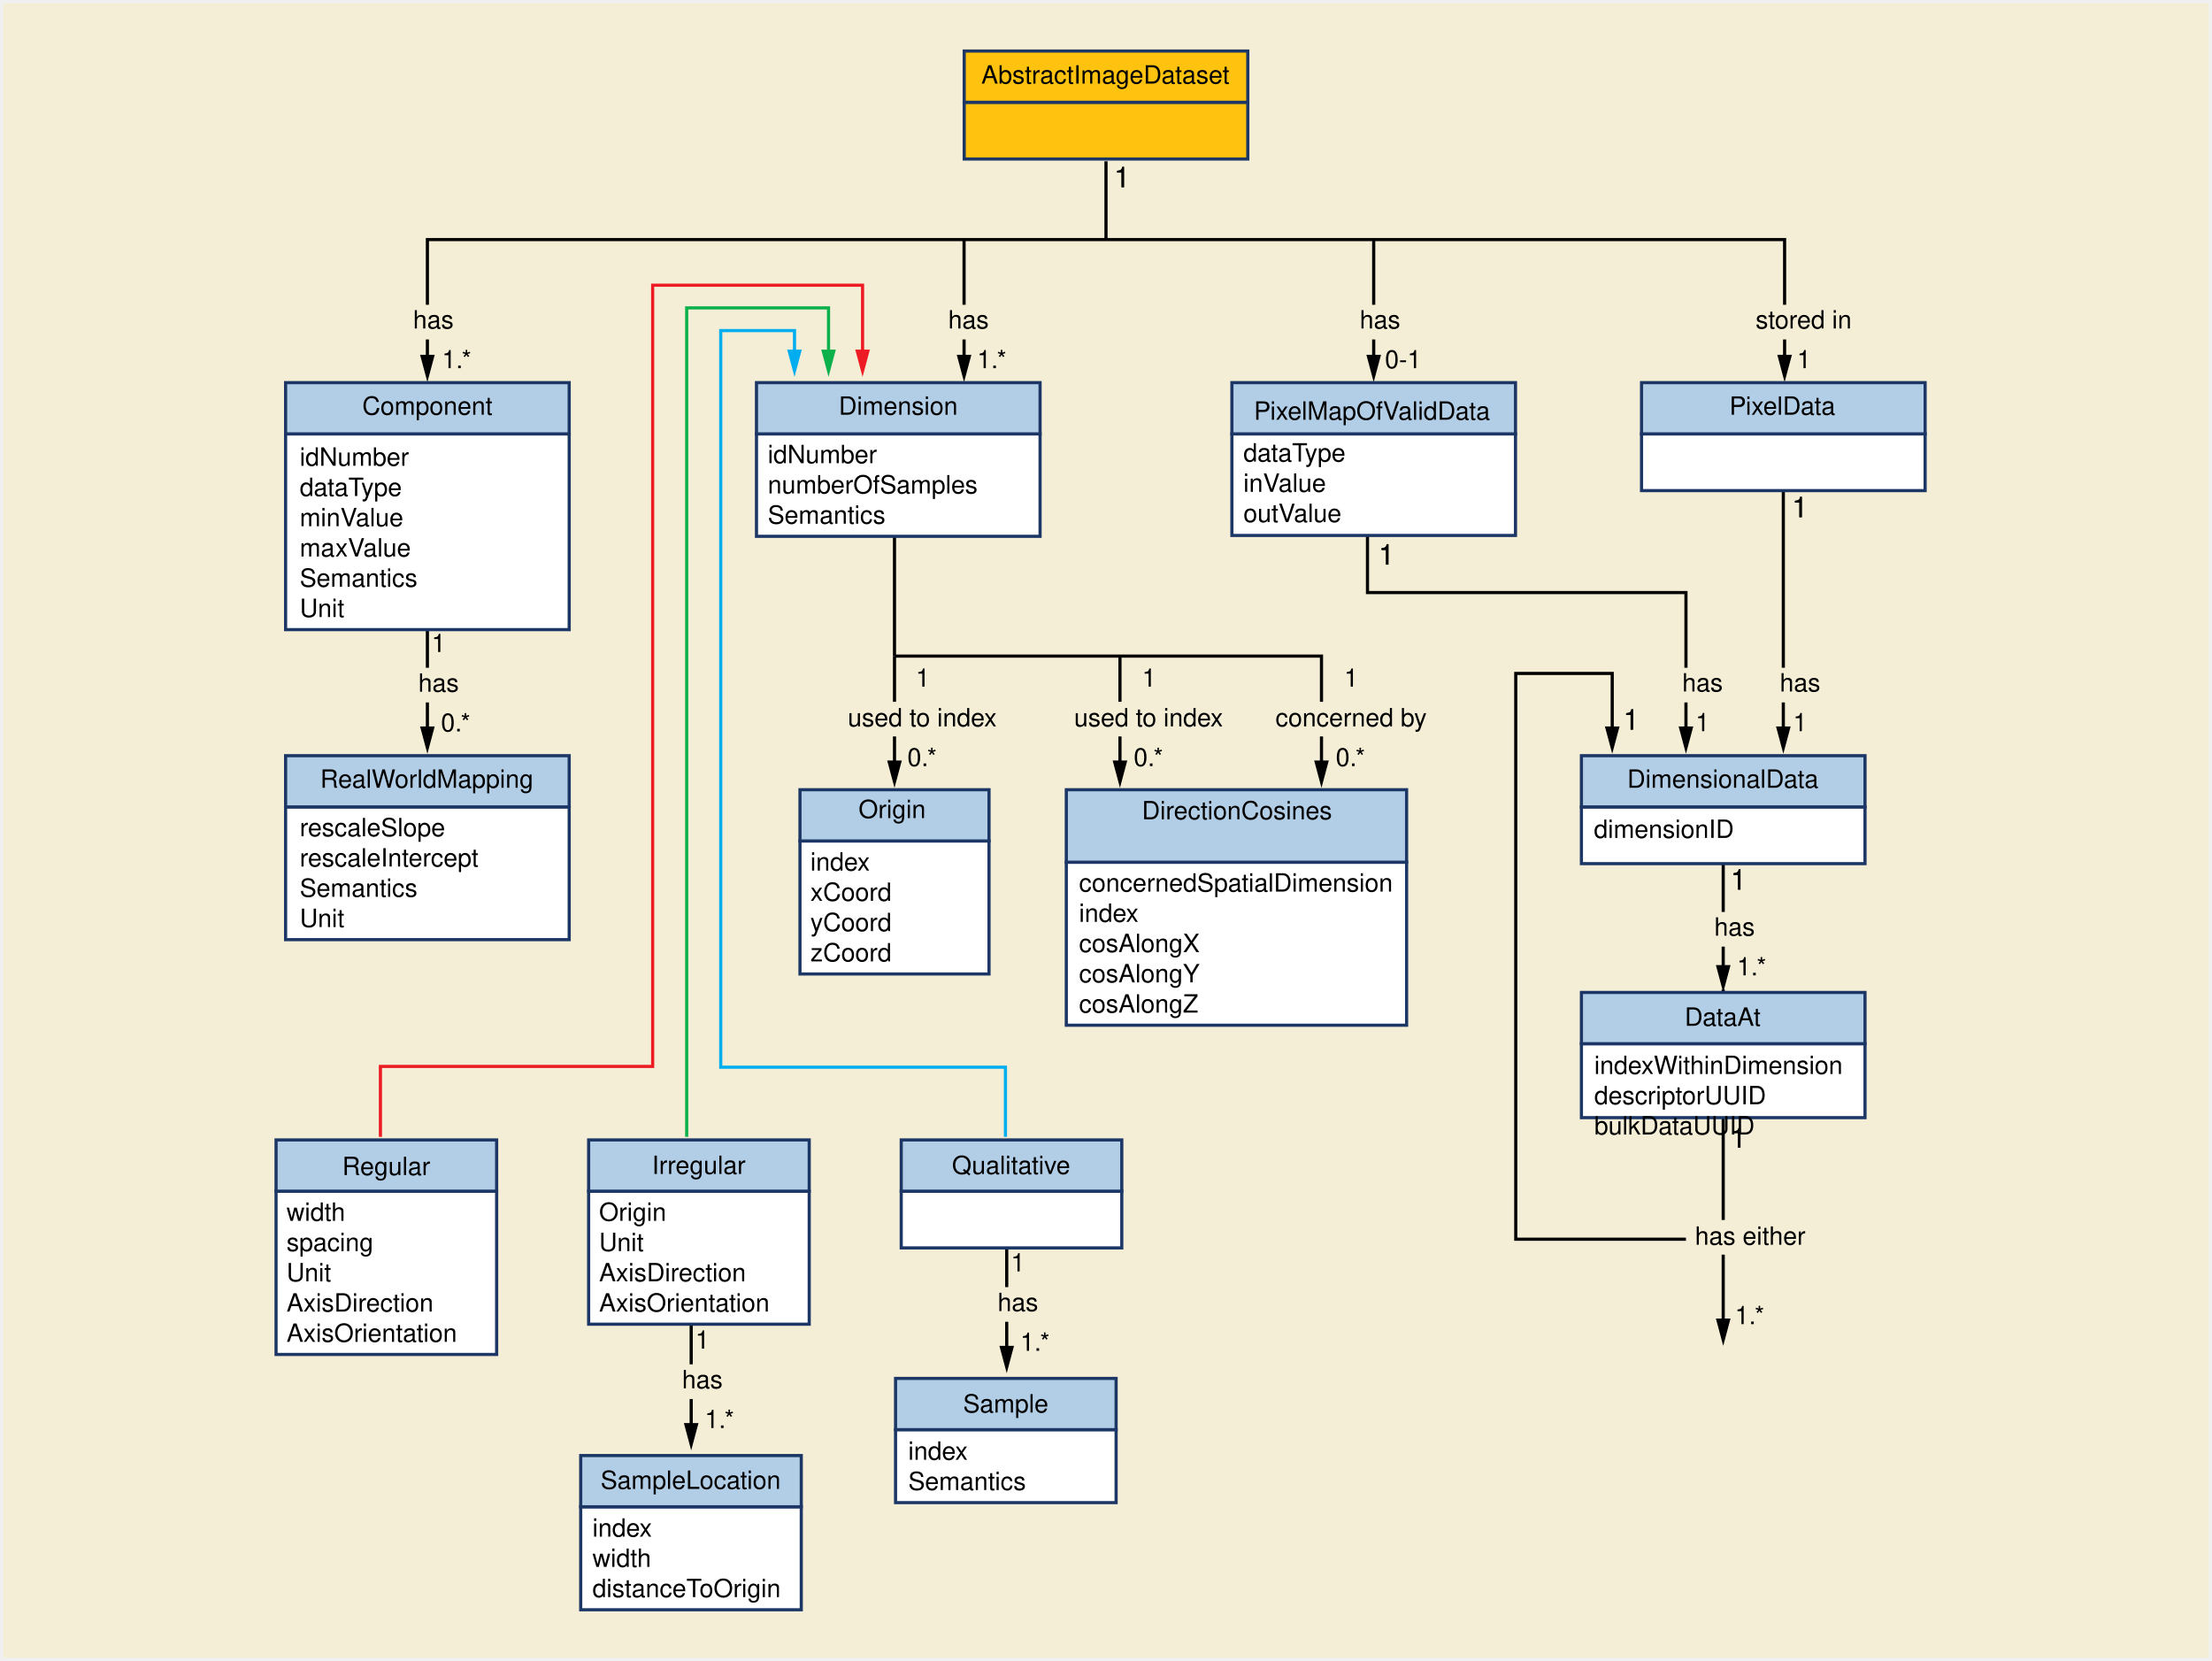
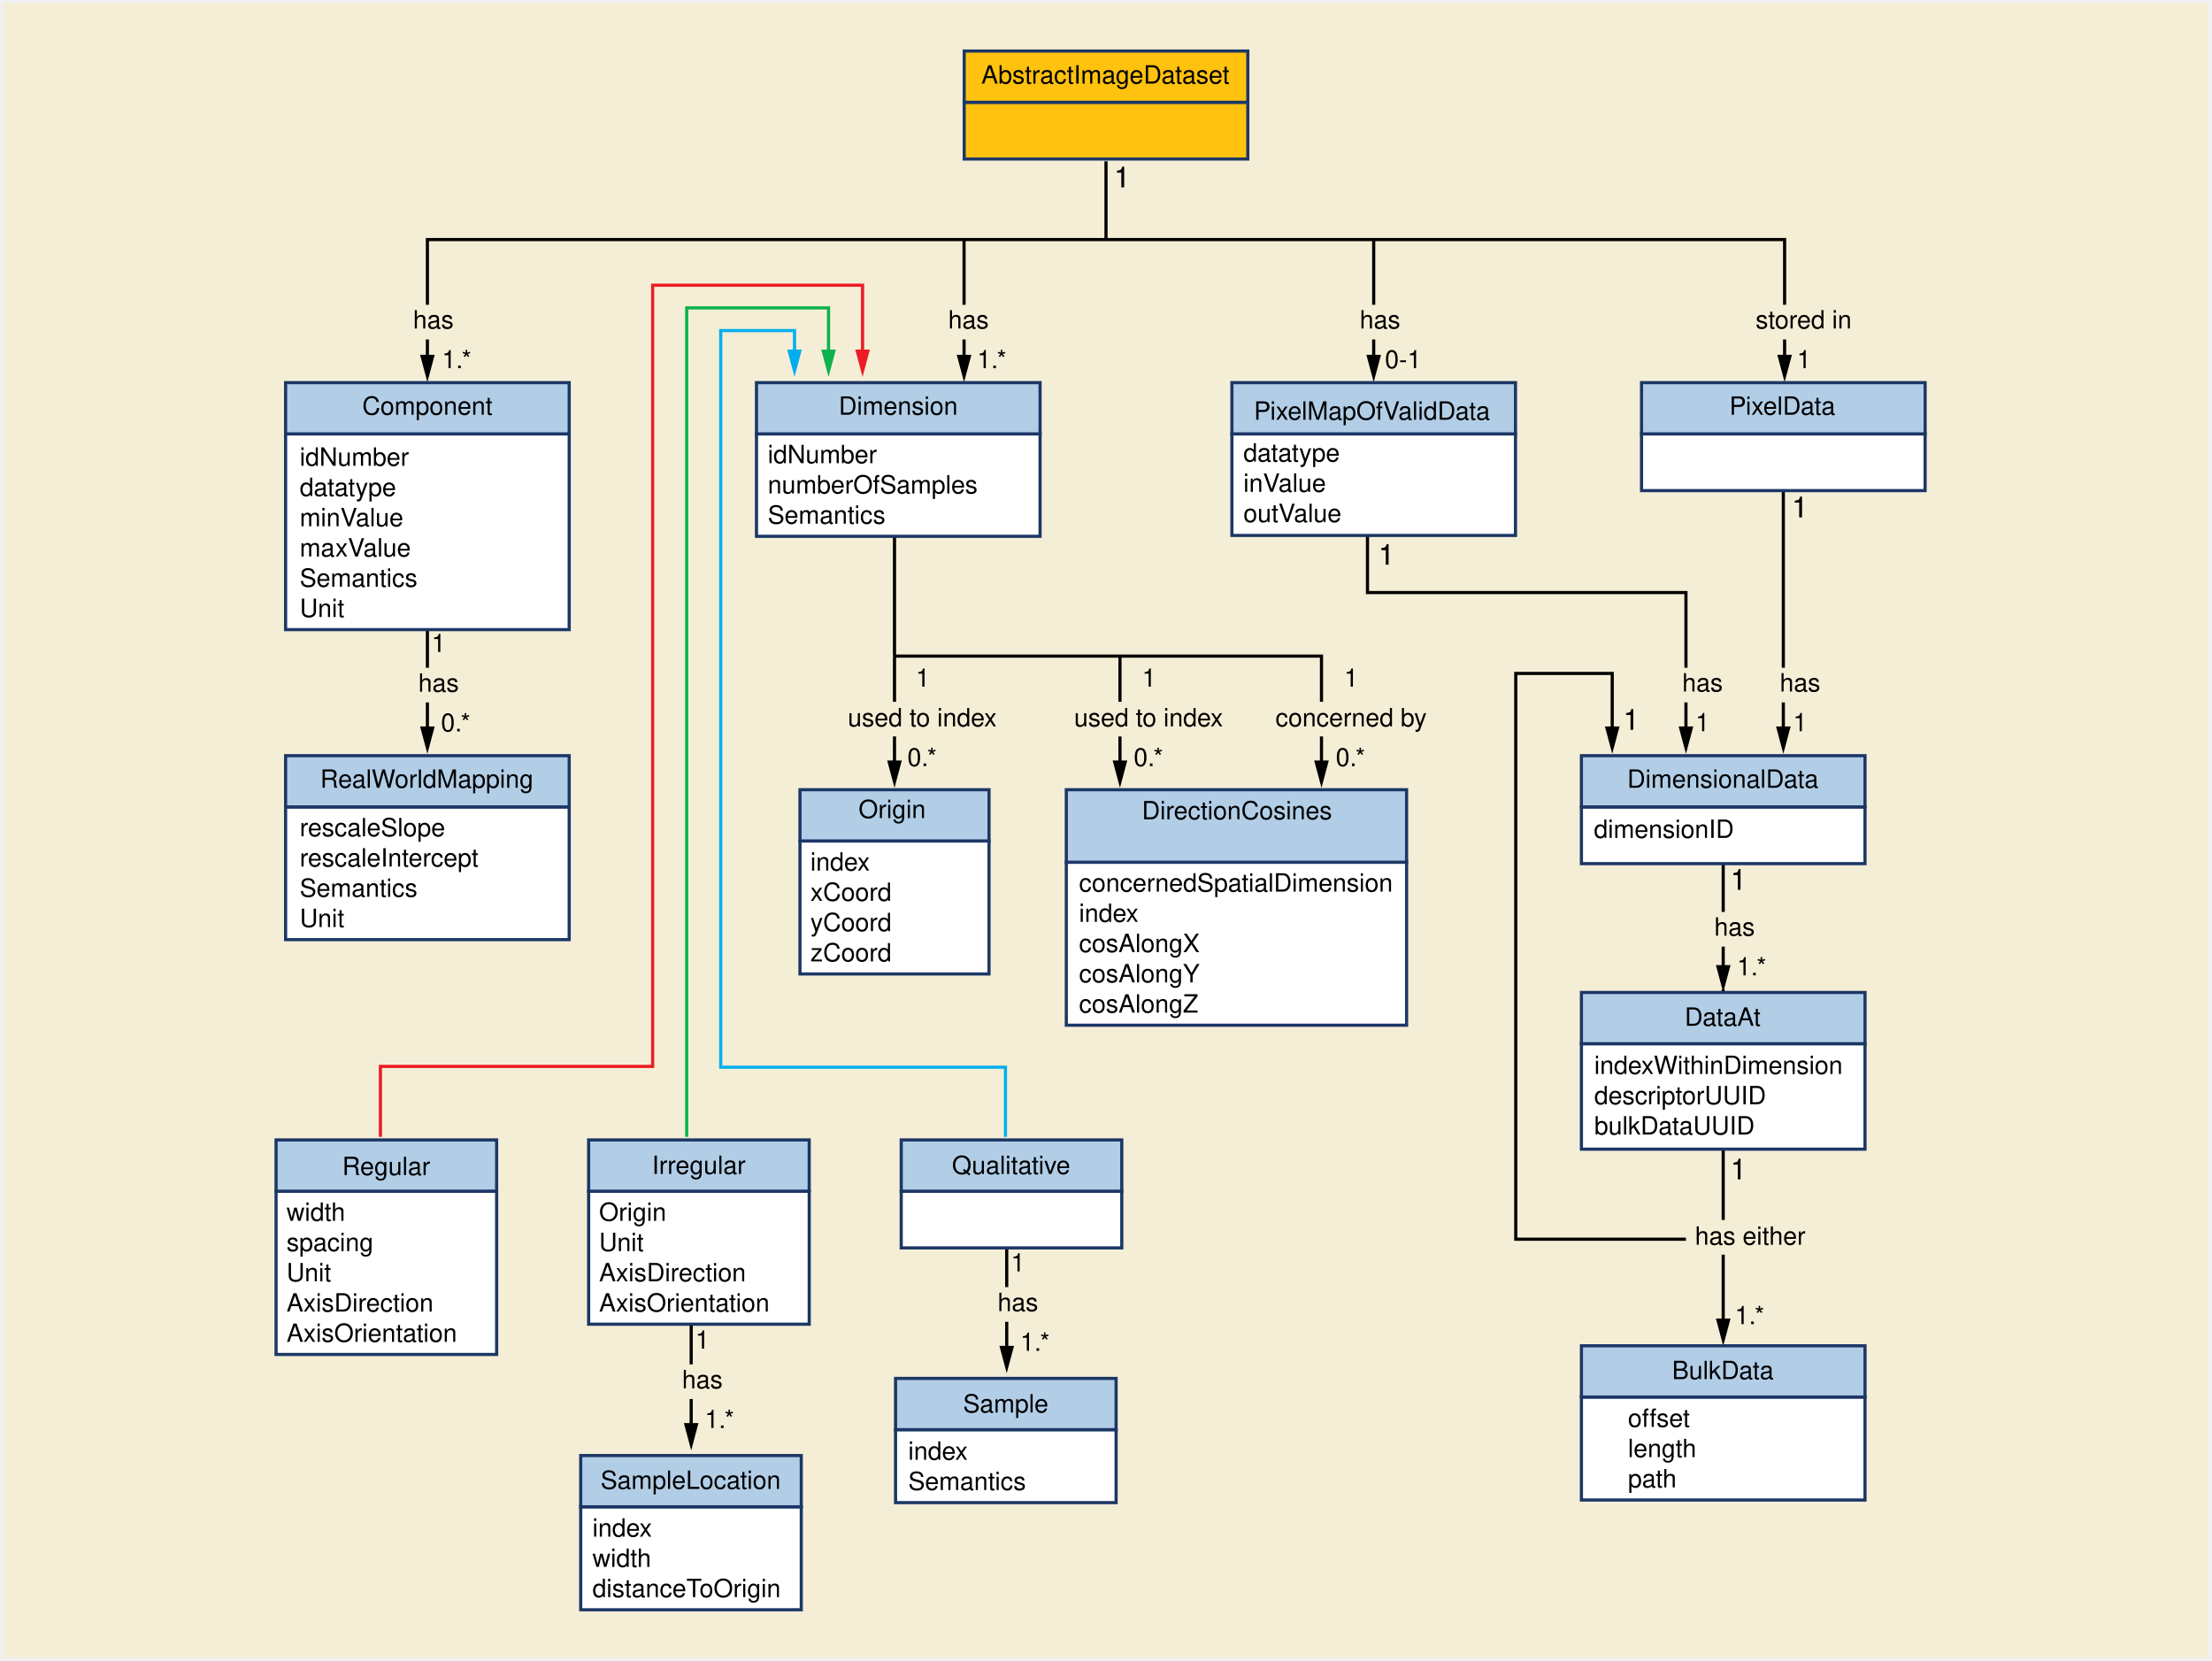
<svg xmlns="http://www.w3.org/2000/svg" version="1.1" id="Layer_1" x="0px" y="0px" width="702px" height="527px" viewBox="0 0 702 527" enable-background="new 0 0 702 527" xml:space="preserve">
  <defs>
    <style type="text/css">
	text {
	  font-family: Helvetica, Verdana, ArialUnicodeMS, san-serif
	}
	</style>
  </defs>
  <g>
   </g>
  <g>
    <rect x="1" y="1" fill="#F5EED6" width="700" height="525" />
    <g>
      <line fill="none" stroke="#000000" x1="351" y1="51.179" x2="351" y2="76.02" />
      <g>
        <g>
          <line fill="none" stroke="#000000" x1="135.637" y1="199.549" x2="135.637" y2="232.106" />
          <g>
            <polygon points="133.312,230.521 135.637,239.193 137.961,230.521      " />
          </g>
        </g>
      </g>
      <g>
        <g>
          <polyline fill="none" stroke="#000000" points="566.362,114.166 566.362,76.02 135.637,76.02 135.637,114.166     " />
          <g>
            <polygon points="568.687,112.58 566.362,121.253 564.038,112.58      " />
          </g>
          <g>
            <polygon points="133.312,112.58 135.637,121.253 137.961,112.58      " />
          </g>
        </g>
      </g>
      <g>
        <g>
          <line fill="none" stroke="#000000" x1="305.956" y1="76.02" x2="305.956" y2="114.164" />
          <g>
            <polygon points="303.632,112.578 305.956,121.251 308.28,112.578      " />
          </g>
        </g>
      </g>
      <g>
        <g>
          <line fill="none" stroke="#000000" x1="435.956" y1="76.02" x2="435.956" y2="114.164" />
          <g>
            <polygon points="433.632,112.578 435.956,121.251 438.28,112.578      " />
          </g>
        </g>
      </g>
      <g>
        <g>
          <line fill="none" stroke="#000000" x1="219.356" y1="420.587" x2="219.356" y2="453.144" />
          <g>
            <polygon points="217.032,451.559 219.356,460.231 221.68,451.559      " />
          </g>
        </g>
      </g>
      <g>
        <g>
          <line fill="none" stroke="#000000" x1="319.493" y1="396.084" x2="319.493" y2="428.641" />
          <g>
            <polygon points="317.168,427.056 319.493,435.729 321.817,427.056      " />
          </g>
        </g>
      </g>
      <g>
        <g>
          <line fill="none" stroke="#000000" x1="283.879" y1="208.19" x2="283.879" y2="242.905" />
          <g>
            <polygon points="281.555,241.319 283.879,249.992 286.203,241.319      " />
          </g>
        </g>
      </g>
      <line fill="none" stroke="#000000" x1="283.877" y1="170.028" x2="283.877" y2="208.19" />
      <g>
        <g>
          <line fill="none" stroke="#000000" x1="355.433" y1="208.19" x2="355.433" y2="242.905" />
          <g>
            <polygon points="353.108,241.319 355.433,249.992 357.757,241.319      " />
          </g>
        </g>
      </g>
      <g>
        <g>
          <polyline fill="none" stroke="#000000" points="283.879,208.19 419.387,208.19 419.387,242.905     " />
          <g>
            <polygon points="417.062,241.319 419.387,249.992 421.711,241.319      " />
          </g>
        </g>
      </g>
      <g>
        <g>
          <line fill="none" stroke="#000000" x1="565.956" y1="155.679" x2="565.956" y2="232.106" />
          <g>
            <polygon points="563.632,230.521 565.956,239.193 568.28,230.521      " />
          </g>
        </g>
      </g>
      <g>
        <g>
          <line fill="none" stroke="#000000" x1="546.88" y1="273.842" x2="546.88" y2="307.835" />
          <g>
            <polygon points="544.556,306.25 546.88,314.923 549.204,306.25      " />
          </g>
        </g>
      </g>
      <g>
        <g>
          <line fill="none" stroke="#000000" x1="546.88" y1="313.99" x2="546.88" y2="419.976" />
          <g>
            <polygon points="544.556,418.391 546.88,427.063 549.204,418.391      " />
          </g>
        </g>
      </g>
      <g>
        <g>
          <polyline fill="none" stroke="#000000" points="433.984,170.028 433.984,188.029 433.869,188.029 535.056,188.029       535.056,232.106     " />
          <g>
            <polygon points="532.731,230.521 535.056,239.193 537.38,230.521      " />
          </g>
        </g>
      </g>
      <g>
        <g>
          <polyline fill="none" stroke="#000000" points="546.88,393.22 481.044,393.22 481.044,213.69 511.656,213.69 511.656,232.106           " />
          <g>
            <polygon points="509.332,230.521 511.656,239.193 513.98,230.521      " />
          </g>
        </g>
      </g>
      <g>
        <g>
          <polyline fill="none" stroke="#00AEEF" points="319.092,360.74 319.092,338.64 228.731,338.64 228.731,104.899 252.144,104.899       252.144,112.514     " />
          <g>
            <polygon fill="#00AEEF" points="249.819,110.929 252.144,119.602 254.468,110.929      " />
          </g>
        </g>
      </g>
      <g>
        <g>
          <polyline fill="none" stroke="#ED1C24" points="120.729,360.74 120.729,338.39 207.131,338.39 207.131,90.499 273.744,90.499       273.744,112.514     " />
          <g>
            <polygon fill="#ED1C24" points="271.42,110.929 273.744,119.602 276.068,110.929      " />
          </g>
        </g>
      </g>
      <g>
        <g>
          <polyline fill="none" stroke="#0DB14B" points="217.931,360.74 217.931,97.699 262.944,97.699 262.944,112.514     " />
          <g>
            <polygon fill="#0DB14B" points="260.62,110.929 262.944,119.602 265.268,110.929      " />
          </g>
        </g>
      </g>
      <g>
        <rect x="306" y="32.457" fill="#FFC20E" stroke="#1C3766" width="90" height="18" />
        <rect x="306" y="16.196" fill="#FFC20E" stroke="#1C3766" width="90" height="16.261" />
        <rect x="311.421" y="20.798" fill="none" width="79.157" height="9.729" />
        <text transform="matrix(1 0 0 1 311.4253 26.5249)" font-size="8">AbstractImageDataset</text>
      </g>
      <g>
        <rect x="520.956" y="137.679" fill="#FFFFFF" stroke="#1C3766" width="90" height="18" />
        <rect x="520.956" y="121.418" fill="#B2CEE7" stroke="#1C3766" width="90" height="16.261" />
        <rect x="530.828" y="125.871" fill="none" width="70.252" height="8.883" />
        <text transform="matrix(1 0 0 1 548.8379 131.5991)" font-size="8">PixelData</text>
      </g>
      <g>
        <rect x="90.637" y="137.679" fill="#FFFFFF" stroke="#1C3766" width="90" height="62.112" />
        <rect x="90.637" y="121.418" fill="#B2CEE7" stroke="#1C3766" width="90" height="16.261" />
        <rect x="100.51" y="125.87" fill="none" width="70.253" height="8.883" />
        <text transform="matrix(1 0 0 1 114.9561 131.5952)" font-size="8">Component</text>
        <rect x="95.126" y="142.062" fill="none" width="37.348" height="57.728" />
        <text transform="matrix(1 0 0 1 95.125 147.7871)">
          <tspan x="0" y="0" font-size="8">idNumber</tspan>
-           <tspan x="0" y="9.6" font-size="8">dataType</tspan>
+           <tspan x="0" y="9.6" font-size="8">datatype</tspan>
          <tspan x="0" y="19.2" font-size="8">minValue</tspan>
          <tspan x="0" y="28.8" font-size="8">maxValue</tspan>
          <tspan x="0" y="38.4" font-size="8">Semantics</tspan>
          <tspan x="0" y="48" font-size="8">Unit</tspan>
        </text>
      </g>
      <g>
        <rect x="240.077" y="137.679" fill="#FFFFFF" stroke="#1C3766" width="90" height="32.504" />
        <rect x="240.077" y="121.418" fill="#B2CEE7" stroke="#1C3766" width="90" height="16.261" />
        <rect x="249.95" y="125.871" fill="none" width="70.254" height="8.883" />
        <text transform="matrix(1 0 0 1 266.1792 131.5991)" font-size="8">Dimension</text>
        <rect x="243.657" y="141.252" fill="none" width="59.578" height="28.929" />
        <text transform="matrix(1 0 0 1 243.6548 146.9785)">
          <tspan x="0" y="0" font-size="8">idNumber</tspan>
          <tspan x="0" y="9.6" font-size="8">numberOfSamples</tspan>
          <tspan x="0" y="19.2" font-size="8">Semantics</tspan>
        </text>
      </g>
      <g>
        <rect x="390.956" y="137.679" fill="#FFFFFF" stroke="#1C3766" width="90" height="32.228" />
        <rect x="390.956" y="121.418" fill="#B2CEE7" stroke="#1C3766" width="90" height="16.261" />
        <rect x="397.938" y="127.461" fill="none" width="76.035" height="9.729" />
        <text transform="matrix(1 0 0 1 397.9385 133.186)" font-size="8">PixelMapOfValidData</text>
        <rect x="394.604" y="140.734" fill="none" width="59.578" height="28.929" />
        <text transform="matrix(1 0 0 1 394.6055 146.4609)">
-           <tspan x="0" y="0" font-size="8">dataType</tspan>
+           <tspan x="0" y="0" font-size="8">datatype</tspan>
          <tspan x="0" y="9.6" font-size="8">inValue</tspan>
          <tspan x="0" y="19.2" font-size="8">outValue</tspan>
        </text>
      </g>
      <g>
-         <rect x="501.88" y="331.183" fill="#FFFFFF" stroke="#1C3766" width="90" height="23.463" />
+         <rect x="501.88" y="331.183" fill="#FFFFFF" stroke="#1C3766" width="90" height="33.463" />
        <rect x="501.88" y="314.923" fill="#B2CEE7" stroke="#1C3766" width="90" height="16.26" />
        <rect x="518.193" y="319.776" fill="none" width="57.371" height="9.729" />
        <text transform="matrix(1 0 0 1 534.6455 325.498)" font-size="8">DataAt</text>
        <rect x="505.963" y="335.075" fill="none" width="62.691" height="19.328" />
        <text transform="matrix(1 0 0 1 505.959 340.7969)">
          <tspan x="0" y="0" font-size="8">indexWithinDimension</tspan>
          <tspan x="0" y="9.6" font-size="8">descriptorUUID</tspan>
          <tspan x="0" y="19.2" font-size="8">bulkDataUUID</tspan>
        </text>
      </g>
      <g>
        <rect x="90.637" y="256.05" fill="#FFFFFF" stroke="#1C3766" width="90" height="42.113" />
        <rect x="90.637" y="239.792" fill="#B2CEE7" stroke="#1C3766" width="90" height="16.258" />
        <rect x="100.51" y="244.245" fill="none" width="70.253" height="8.881" />
        <text transform="matrix(1 0 0 1 101.6201 249.9692)" font-size="8">RealWorldMapping</text>
        <rect x="95.126" y="259.632" fill="none" width="56.918" height="38.527" />
        <text transform="matrix(1 0 0 1 95.125 265.3613)">
          <tspan x="0" y="0" font-size="8">rescaleSlope</tspan>
          <tspan x="0" y="9.6" font-size="8">rescaleIntercept</tspan>
          <tspan x="0" y="19.2" font-size="8">Semantics</tspan>
          <tspan x="0" y="28.8" font-size="8">Unit</tspan>
        </text>
      </g>
      <g>
        <rect x="253.881" y="266.849" fill="#FFFFFF" stroke="#1C3766" width="59.996" height="42.209" />
        <rect x="253.881" y="250.591" fill="#B2CEE7" stroke="#1C3766" width="59.996" height="16.258" />
        <rect x="260.681" y="253.856" fill="none" width="44.892" height="9.727" />
        <text transform="matrix(1 0 0 1 272.4585 259.5811)" font-size="8">Origin</text>
        <rect x="257.187" y="270.53" fill="none" width="54.251" height="38.527" />
        <text transform="matrix(1 0 0 1 257.186 276.2588)">
          <tspan x="0" y="0" font-size="8">index</tspan>
          <tspan x="0" y="9.6" font-size="8">xCoord</tspan>
          <tspan x="0" y="19.2" font-size="8">yCoord</tspan>
          <tspan x="0" y="28.8" font-size="8">zCoord</tspan>
        </text>
      </g>
      <g>
        <rect x="501.877" y="256.05" fill="#FFFFFF" stroke="#1C3766" width="90" height="18" />
        <rect x="501.877" y="239.792" fill="#B2CEE7" stroke="#1C3766" width="90" height="16.258" />
        <rect x="511.75" y="244.245" fill="none" width="70.254" height="8.881" />
        <text transform="matrix(1 0 0 1 516.416 249.9727)" font-size="8">DimensionalData</text>
        <rect x="505.838" y="260.157" fill="none" width="44.465" height="9.729" />
        <text transform="matrix(1 0 0 1 505.8359 265.8848)" font-size="8">dimensionID</text>
      </g>
      <g>
        <rect x="338.403" y="273.589" fill="#FFFFFF" stroke="#1C3766" width="107.995" height="51.729" />
        <rect x="338.403" y="250.591" fill="#B2CEE7" stroke="#1C3766" width="107.995" height="22.998" />
        <rect x="358.151" y="254.259" fill="none" width="68.923" height="19.326" />
        <text transform="matrix(1 0 0 1 362.3867 259.9878)">
          <tspan x="0" y="0" font-size="8">DirectionCosines</tspan>
        </text>
        <rect x="342.43" y="277.188" fill="none" width="99.607" height="48.129" />
        <text transform="matrix(1 0 0 1 342.4346 282.916)">
          <tspan x="0" y="0" font-size="8">concernedSpatialDimension</tspan>
          <tspan x="0" y="9.6" font-size="8">index</tspan>
          <tspan x="0" y="19.2" font-size="8">cosAlongX</tspan>
          <tspan x="0" y="28.8" font-size="8">cosAlongY</tspan>
          <tspan x="0" y="38.4" font-size="8">cosAlongZ</tspan>
        </text>
      </g>
      <g>
        <rect x="184.293" y="478.128" fill="#FFFFFF" stroke="#1C3766" width="70" height="32.676" />
        <rect x="184.293" y="461.868" fill="#B2CEE7" stroke="#1C3766" width="70" height="16.26" />
        <rect x="190.607" y="466.723" fill="none" width="57.371" height="9.729" />
        <text transform="matrix(1 0 0 1 190.6045 472.4473)" font-size="8">SampleLocation</text>
        <rect x="188.021" y="481.873" fill="none" width="60.473" height="28.93" />
        <text transform="matrix(1 0 0 1 188.0186 487.5977)">
          <tspan x="0" y="0" font-size="8">index</tspan>
          <tspan x="0" y="9.6" font-size="8">width</tspan>
          <tspan x="0" y="19.2" font-size="8">distanceToOrigin</tspan>
        </text>
      </g>
      <g>
        <rect x="284.212" y="453.653" fill="#FFFFFF" stroke="#1C3766" width="69.995" height="23.154" />
        <rect x="284.212" y="437.392" fill="#B2CEE7" stroke="#1C3766" width="69.995" height="16.262" />
        <rect x="288.239" y="457.479" fill="none" width="37.349" height="19.328" />
        <text transform="matrix(1 0 0 1 288.2368 463.2012)">
          <tspan x="0" y="0" font-size="8">index</tspan>
          <tspan x="0" y="9.6" font-size="8">Semantics</tspan>
        </text>
        <rect x="305.65" y="442.483" fill="none" width="27.129" height="9.729" />
        <text transform="matrix(1 0 0 1 305.6494 448.2051)" font-size="8">Sample</text>
      </g>
      <g>
        <rect x="186.812" y="377.979" fill="#FFFFFF" stroke="#1C3766" width="70" height="42.209" />
        <rect x="186.812" y="361.718" fill="#B2CEE7" stroke="#1C3766" width="70" height="16.262" />
        <rect x="190.118" y="381.659" fill="none" width="54.254" height="38.529" />
        <text transform="matrix(1 0 0 1 190.1167 387.3877)">
          <tspan x="0" y="0" font-size="8">Origin</tspan>
          <tspan x="0" y="9.6" font-size="8">Unit</tspan>
          <tspan x="0" y="19.2" font-size="8">AxisDirection</tspan>
          <tspan x="0" y="28.8" font-size="8">AxisOrientation</tspan>
        </text>
        <rect x="206.865" y="366.782" fill="none" width="29.895" height="9.729" />
        <text transform="matrix(1 0 0 1 206.9165 372.5117)" font-size="8">Irregular</text>
      </g>
      <g>
        <rect x="87.612" y="377.979" fill="#FFFFFF" stroke="#1C3766" width="70" height="51.809" />
        <rect x="87.612" y="361.718" fill="#B2CEE7" stroke="#1C3766" width="70" height="16.262" />
        <rect x="90.935" y="381.655" fill="none" width="54.254" height="48.129" />
        <text transform="matrix(1 0 0 1 90.9326 387.3867)">
          <tspan x="0" y="0" font-size="8">width</tspan>
          <tspan x="0" y="9.6" font-size="8">spacing</tspan>
          <tspan x="0" y="19.2" font-size="8">Unit</tspan>
          <tspan x="0" y="28.8" font-size="8">AxisDirection</tspan>
          <tspan x="0" y="38.4" font-size="8">AxisOrientation</tspan>
        </text>
        <rect x="108.552" y="367.142" fill="none" width="28.121" height="9.729" />
        <text transform="matrix(1 0 0 1 108.6035 372.8711)" font-size="8">Regular</text>
      </g>
      <g>
        <rect x="286.012" y="377.979" fill="#FFFFFF" stroke="#1C3766" width="69.998" height="17.998" />
        <rect x="286.012" y="361.718" fill="#B2CEE7" stroke="#1C3766" width="69.998" height="16.262" />
        <rect x="302.113" y="366.81" fill="none" width="37.8" height="9.729" />
        <text transform="matrix(1 0 0 1 302.1128 372.5371)" font-size="8">Qualitative</text>
+       </g>
+       <g>
+         <rect x="501.881" y="443.302" fill="#FFFFFF" stroke="#1C3766" width="89.998" height="32.676" />
+         <rect x="501.881" y="427.042" fill="#B2CEE7" stroke="#1C3766" width="89.998" height="16.26" />
+         <rect x="518.193" y="431.896" fill="none" width="57.371" height="9.729" />
+         <text transform="matrix(1 0 0 1 530.6436 437.6191)" font-size="8">BulkData</text>
+         <rect x="516.643" y="447.048" fill="none" width="60.473" height="28.928" />
+         <text transform="matrix(1 0 0 1 516.6387 452.7734)">
+           <tspan x="0" y="0" font-size="8">offset</tspan>
+           <tspan x="0" y="9.6" font-size="8">length</tspan>
+           <tspan x="0" y="19.199" font-size="8">path</tspan>
+         </text>
      </g>
      <g>
        <rect x="127.242" y="211.892" fill="#F5EED6" width="20" height="10.997" />
        <rect x="210.961" y="432.929" fill="#F5EED6" width="20" height="10.998" />
        <rect x="311.098" y="408.426" fill="#F5EED6" width="20" height="10.998" />
        <rect x="561.852" y="211.892" fill="#F5EED6" width="20" height="10.997" />
        <rect x="530.89" y="211.892" fill="#F5EED6" width="20" height="10.997" />
        <rect x="266.953" y="222.69" fill="#F5EED6" width="52" height="10.997" />
        <rect x="338.812" y="222.69" fill="#F5EED6" width="52.004" height="10.997" />
        <rect x="402.991" y="222.69" fill="#F5EED6" width="52" height="10.997" />
        <rect x="127.218" y="96.714" fill="#F5EED6" width="20" height="10.997" />
        <rect x="297.049" y="96.714" fill="#F5EED6" width="20" height="10.997" />
        <rect x="427.048" y="96.714" fill="#F5EED6" width="20" height="10.997" />
        <rect x="555.327" y="96.714" fill="#F5EED6" width="35.37" height="10.997" />
        <rect x="540.483" y="289.378" fill="#F5EED6" width="20" height="10.998" />
        <rect x="535.056" y="387.12" fill="#F5EED6" width="40.51" height="10.998" />
      </g>
      <g>
        <g>
          <g opacity="0.8">
            <rect x="353.594" y="52.977" fill="none" width="16.896" height="8.574" />
            <text transform="matrix(1 0 0 1 353.5918 59.418)" font-size="9">1</text>
          </g>
          <rect x="353.594" y="52.977" fill="none" width="16.896" height="8.574" />
          <text transform="matrix(1 0 0 1 353.5918 59.418)" font-size="9">1</text>
        </g>
        <g>
          <g opacity="0.8">
            <rect x="515.162" y="225.094" fill="none" width="6.561" height="8.574" />
            <text transform="matrix(1 0 0 1 515.1582 231.5347)" font-size="9">1</text>
          </g>
          <rect x="515.162" y="225.094" fill="none" width="6.561" height="8.574" />
          <text transform="matrix(1 0 0 1 515.1582 231.5347)" font-size="9">1</text>
        </g>
        <g>
          <g opacity="0.8">
            <rect x="568.717" y="157.69" fill="none" width="16.895" height="8.574" />
            <text transform="matrix(1 0 0 1 568.7129 164.1309)" font-size="9">1</text>
          </g>
          <rect x="568.717" y="157.69" fill="none" width="16.895" height="8.574" />
          <text transform="matrix(1 0 0 1 568.7129 164.1309)" font-size="9">1</text>
        </g>
        <g>
          <g opacity="0.8">
            <rect x="437.52" y="172.726" fill="none" width="16.895" height="8.574" />
            <text transform="matrix(1 0 0 1 437.5156 179.1665)" font-size="9">1</text>
          </g>
          <rect x="437.52" y="172.726" fill="none" width="16.895" height="8.574" />
          <text transform="matrix(1 0 0 1 437.5156 179.1665)" font-size="9">1</text>
        </g>
        <rect x="128.656" y="201.167" fill="none" width="21.064" height="35.33" />
        <text transform="matrix(1 0 0 1 136.9653 206.8936)">
          <tspan x="0" y="0" font-size="8">1</tspan>
          <tspan x="-4.225" y="12.6" font-size="8">has</tspan>
          <tspan x="2.972" y="25.2" font-size="8">0.*</tspan>
        </text>
        <rect x="212.375" y="422.206" fill="none" width="21.064" height="35.329" />
        <text transform="matrix(1 0 0 1 220.6821 427.9326)">
          <tspan x="0" y="0" font-size="8">1</tspan>
          <tspan x="-4.225" y="12.601" font-size="8">has</tspan>
          <tspan x="2.972" y="25.2" font-size="8">1.*</tspan>
        </text>
        <rect x="312.512" y="397.703" fill="none" width="21.064" height="35.329" />
        <text transform="matrix(1 0 0 1 320.8193 403.4297)">
          <tspan x="0" y="0" font-size="8">1</tspan>
          <tspan x="-4.225" y="12.601" font-size="8">has</tspan>
          <tspan x="2.972" y="25.2" font-size="8">1.*</tspan>
        </text>
        <rect x="560.748" y="213.69" fill="none" width="21.064" height="22.807" />
        <text transform="matrix(1 0 0 1 564.8242 219.4155)">
          <tspan x="0" y="0" font-size="8">has</tspan>
          <tspan x="4.225" y="12.6" font-size="8">1</tspan>
        </text>
        <rect x="529.785" y="213.69" fill="none" width="21.064" height="22.807" />
        <text transform="matrix(1 0 0 1 533.8652 219.4155)">
          <tspan x="0" y="0" font-size="8">has</tspan>
          <tspan x="4.225" y="12.6" font-size="8">1</tspan>
        </text>
        <rect x="125.032" y="98.513" fill="none" width="25" height="23.064" />
        <text transform="matrix(1 0 0 1 131.0835 104.2373)">
          <tspan x="0" y="0" font-size="8">has</tspan>
          <tspan x="9.164" y="12.6" font-size="8">1.*</tspan>
        </text>
        <rect x="294.863" y="98.513" fill="none" width="25" height="23.064" />
        <text transform="matrix(1 0 0 1 300.9141 104.2373)">
          <tspan x="0" y="0" font-size="8">has</tspan>
          <tspan x="9.164" y="12.6" font-size="8">1.*</tspan>
        </text>
        <rect x="424.861" y="98.513" fill="none" width="26.213" height="23.064" />
        <text transform="matrix(1 0 0 1 431.5156 104.2373)">
          <tspan x="0" y="0" font-size="8">has</tspan>
          <tspan x="7.993" y="12.6" font-size="8">0-1</tspan>
        </text>
        <rect x="557.17" y="98.513" fill="none" width="30.684" height="22.329" />
        <text transform="matrix(1 0 0 1 557.1582 104.2378)">
          <tspan x="0" y="0" font-size="8">stored in</tspan>
          <tspan x="13.117" y="12.6" font-size="8">1</tspan>
        </text>
        <rect x="269.052" y="212.166" fill="none" width="47.59" height="34.929" />
        <text transform="matrix(1 0 0 1 290.6221 217.8906)">
          <tspan x="0" y="0" font-size="8">1</tspan>
          <tspan x="-21.57" y="12.6" font-size="8">used to index</tspan>
          <tspan x="-2.668" y="25.2" font-size="8">0.*</tspan>
        </text>
        <rect x="340.875" y="212.166" fill="none" width="47.597" height="34.929" />
        <text transform="matrix(1 0 0 1 362.4492 217.8901)">
          <tspan x="0" y="0" font-size="8">1</tspan>
          <tspan x="-21.571" y="12.6" font-size="8">used to index</tspan>
          <tspan x="-2.668" y="25.2" font-size="8">0.*</tspan>
        </text>
        <rect x="404.785" y="212.166" fill="none" width="48.031" height="34.929" />
        <text transform="matrix(1 0 0 1 426.5762 217.8901)">
          <tspan x="0" y="0" font-size="8">1</tspan>
          <tspan x="-21.791" y="12.6" font-size="8">concerned by</tspan>
          <tspan x="-2.668" y="25.2" font-size="8">0.*</tspan>
        </text>
        <g>
          <g opacity="0.8">
            <rect x="549.23" y="275.854" fill="none" width="16.895" height="8.574" />
            <text transform="matrix(1 0 0 1 549.2285 282.293)" font-size="9">1</text>
          </g>
          <rect x="549.23" y="275.854" fill="none" width="16.895" height="8.574" />
          <text transform="matrix(1 0 0 1 549.2285 282.293)" font-size="9">1</text>
        </g>
        <rect x="539.945" y="291.177" fill="none" width="21.064" height="22.807" />
        <text transform="matrix(1 0 0 1 544.0273 296.8984)">
          <tspan x="0" y="0" font-size="8">has</tspan>
          <tspan x="7.195" y="12.6" font-size="8">1.*</tspan>
        </text>
        <g>
          <g opacity="0.8">
            <rect x="549.23" y="357.76" fill="none" width="16.895" height="8.574" />
-             <text transform="matrix(1 0 0 1 549.2295 364.1992)" font-size="9">1</text>
+             <text transform="matrix(1 0 0 1 549.2295 374.1992)" font-size="9">1</text>
          </g>
          <rect x="549.23" y="357.76" fill="none" width="16.895" height="8.574" />
-           <text transform="matrix(1 0 0 1 549.2295 364.1992)" font-size="9">1</text>
+           <text transform="matrix(1 0 0 1 549.2295 374.1992)" font-size="9">1</text>
        </g>
        <rect x="537.859" y="389.245" fill="none" width="35.238" height="35.479" />
        <text transform="matrix(1 0 0 1 537.9121 394.9707)">
          <tspan x="0" y="0" font-size="8">has either</tspan>
          <tspan x="12.674" y="25.201" font-size="8">1.*</tspan>
        </text>
      </g>
    </g>
  </g>
</svg>
